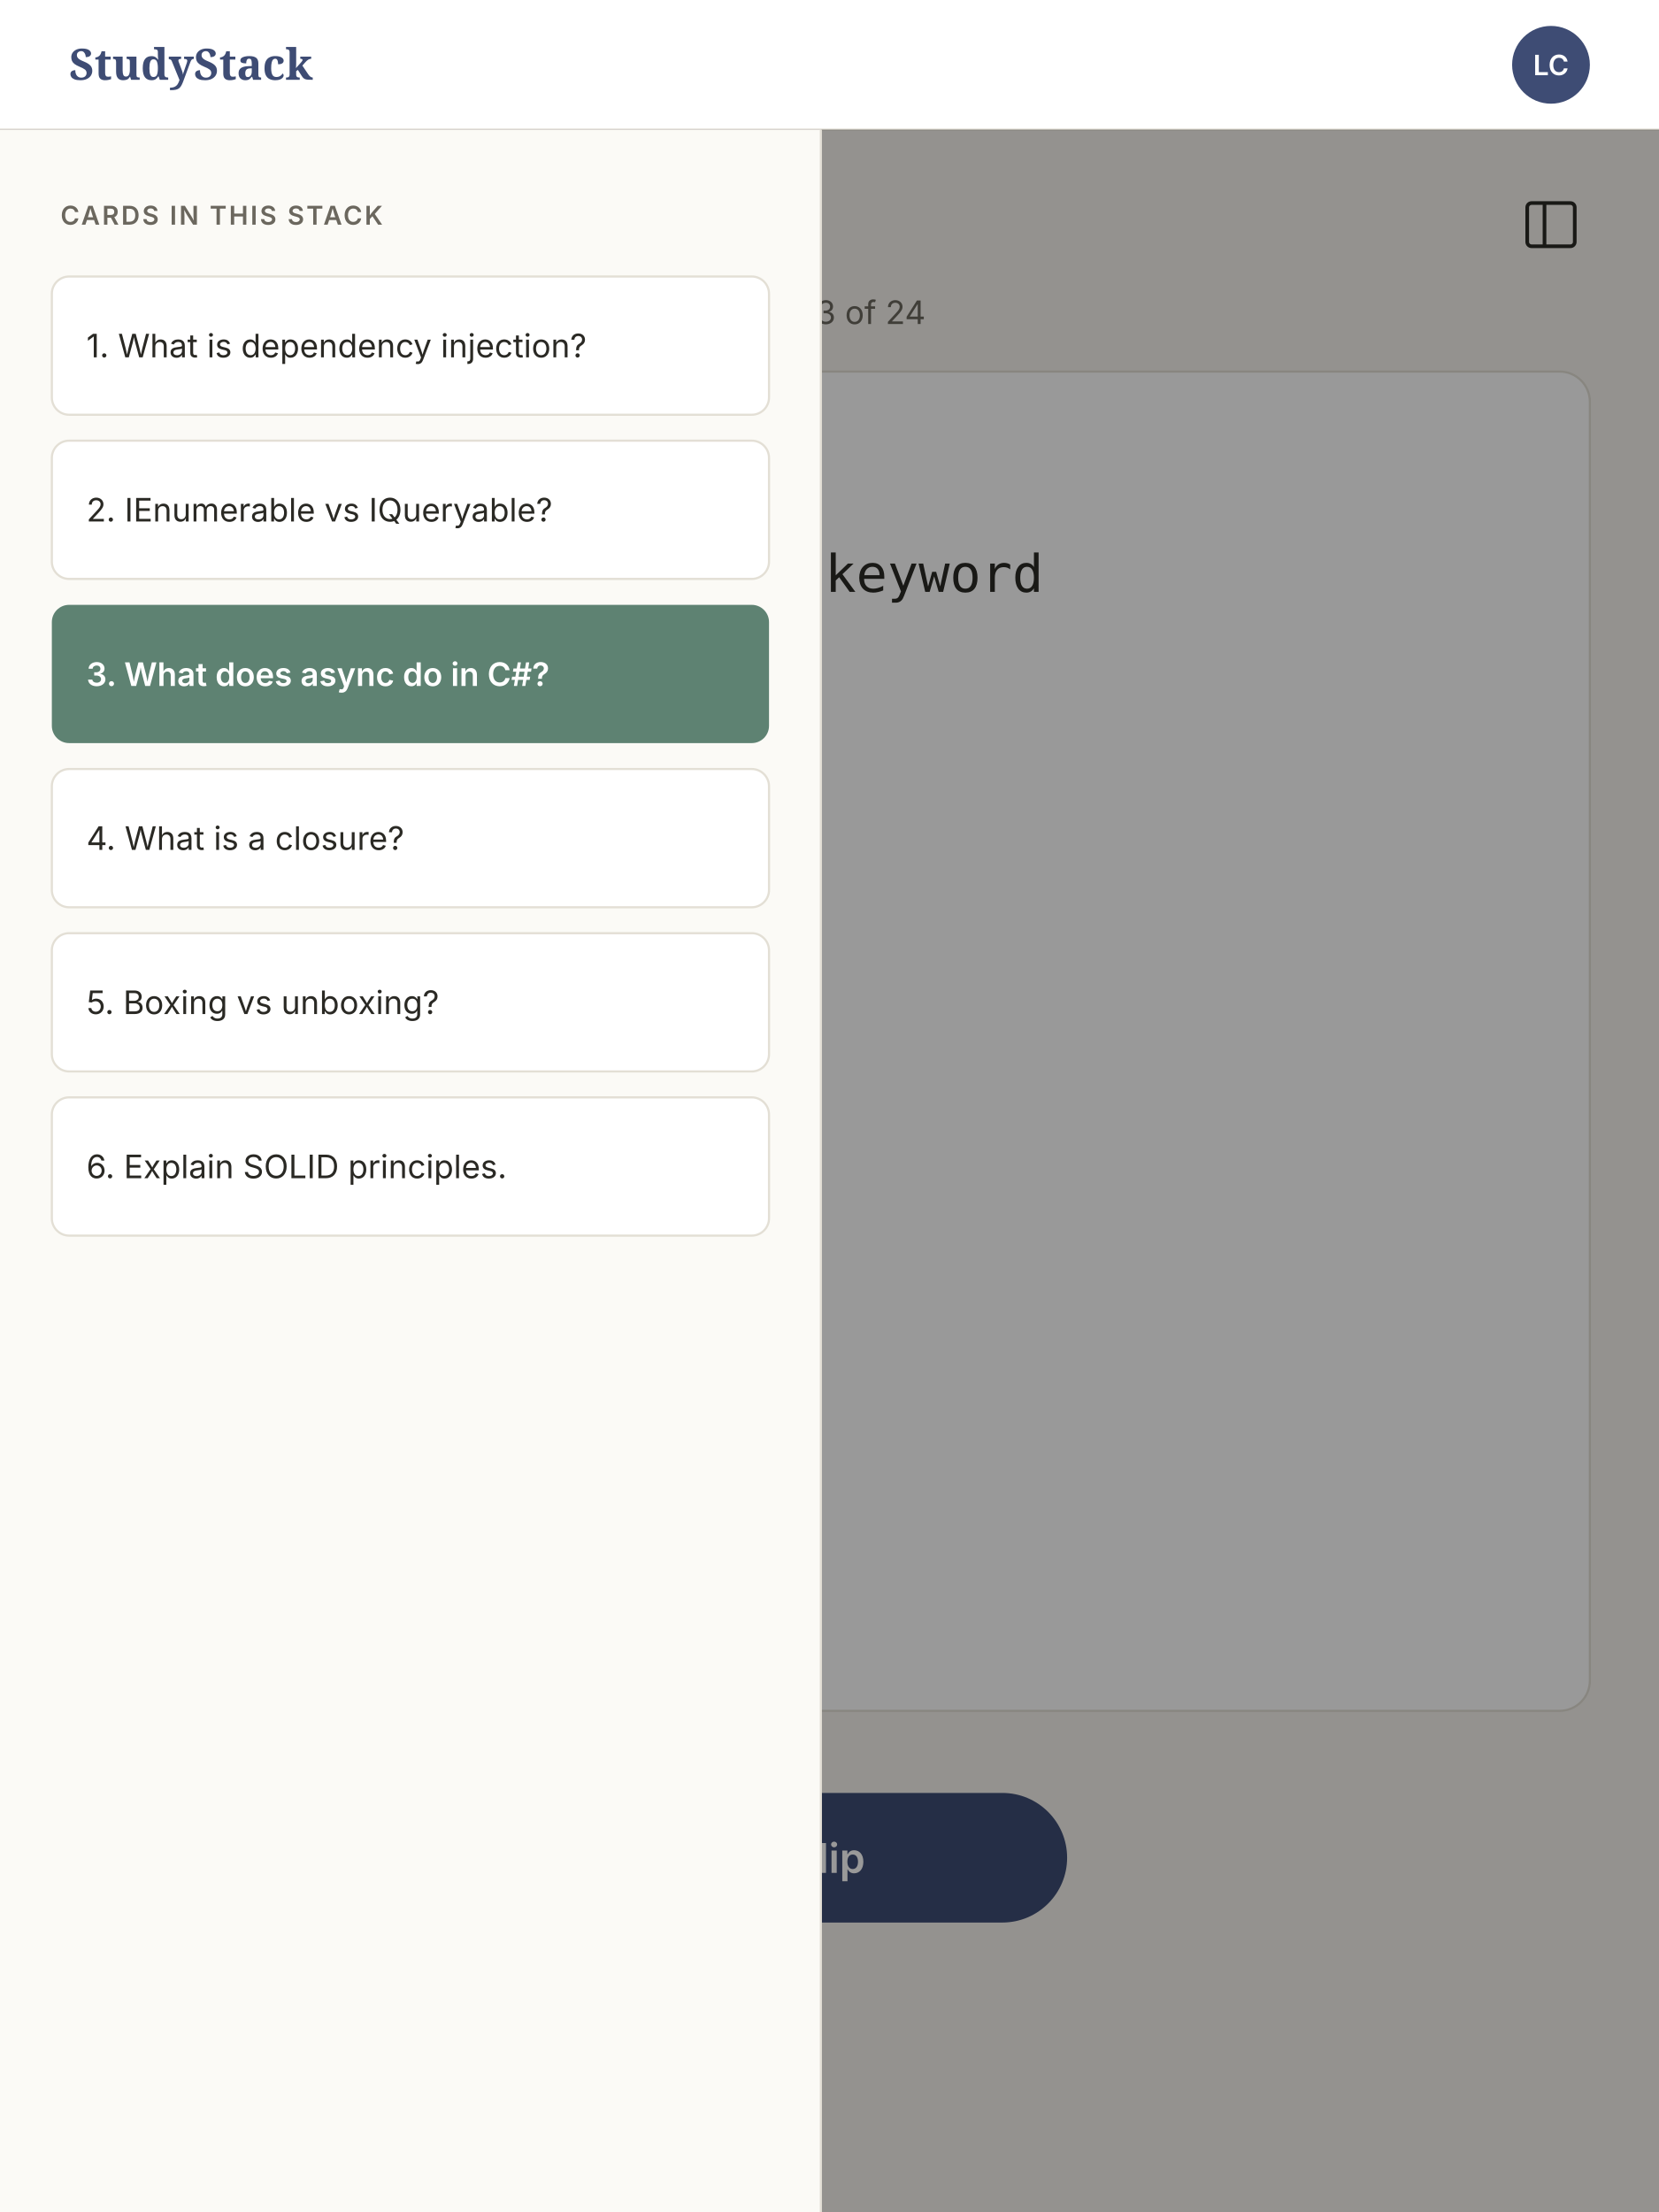
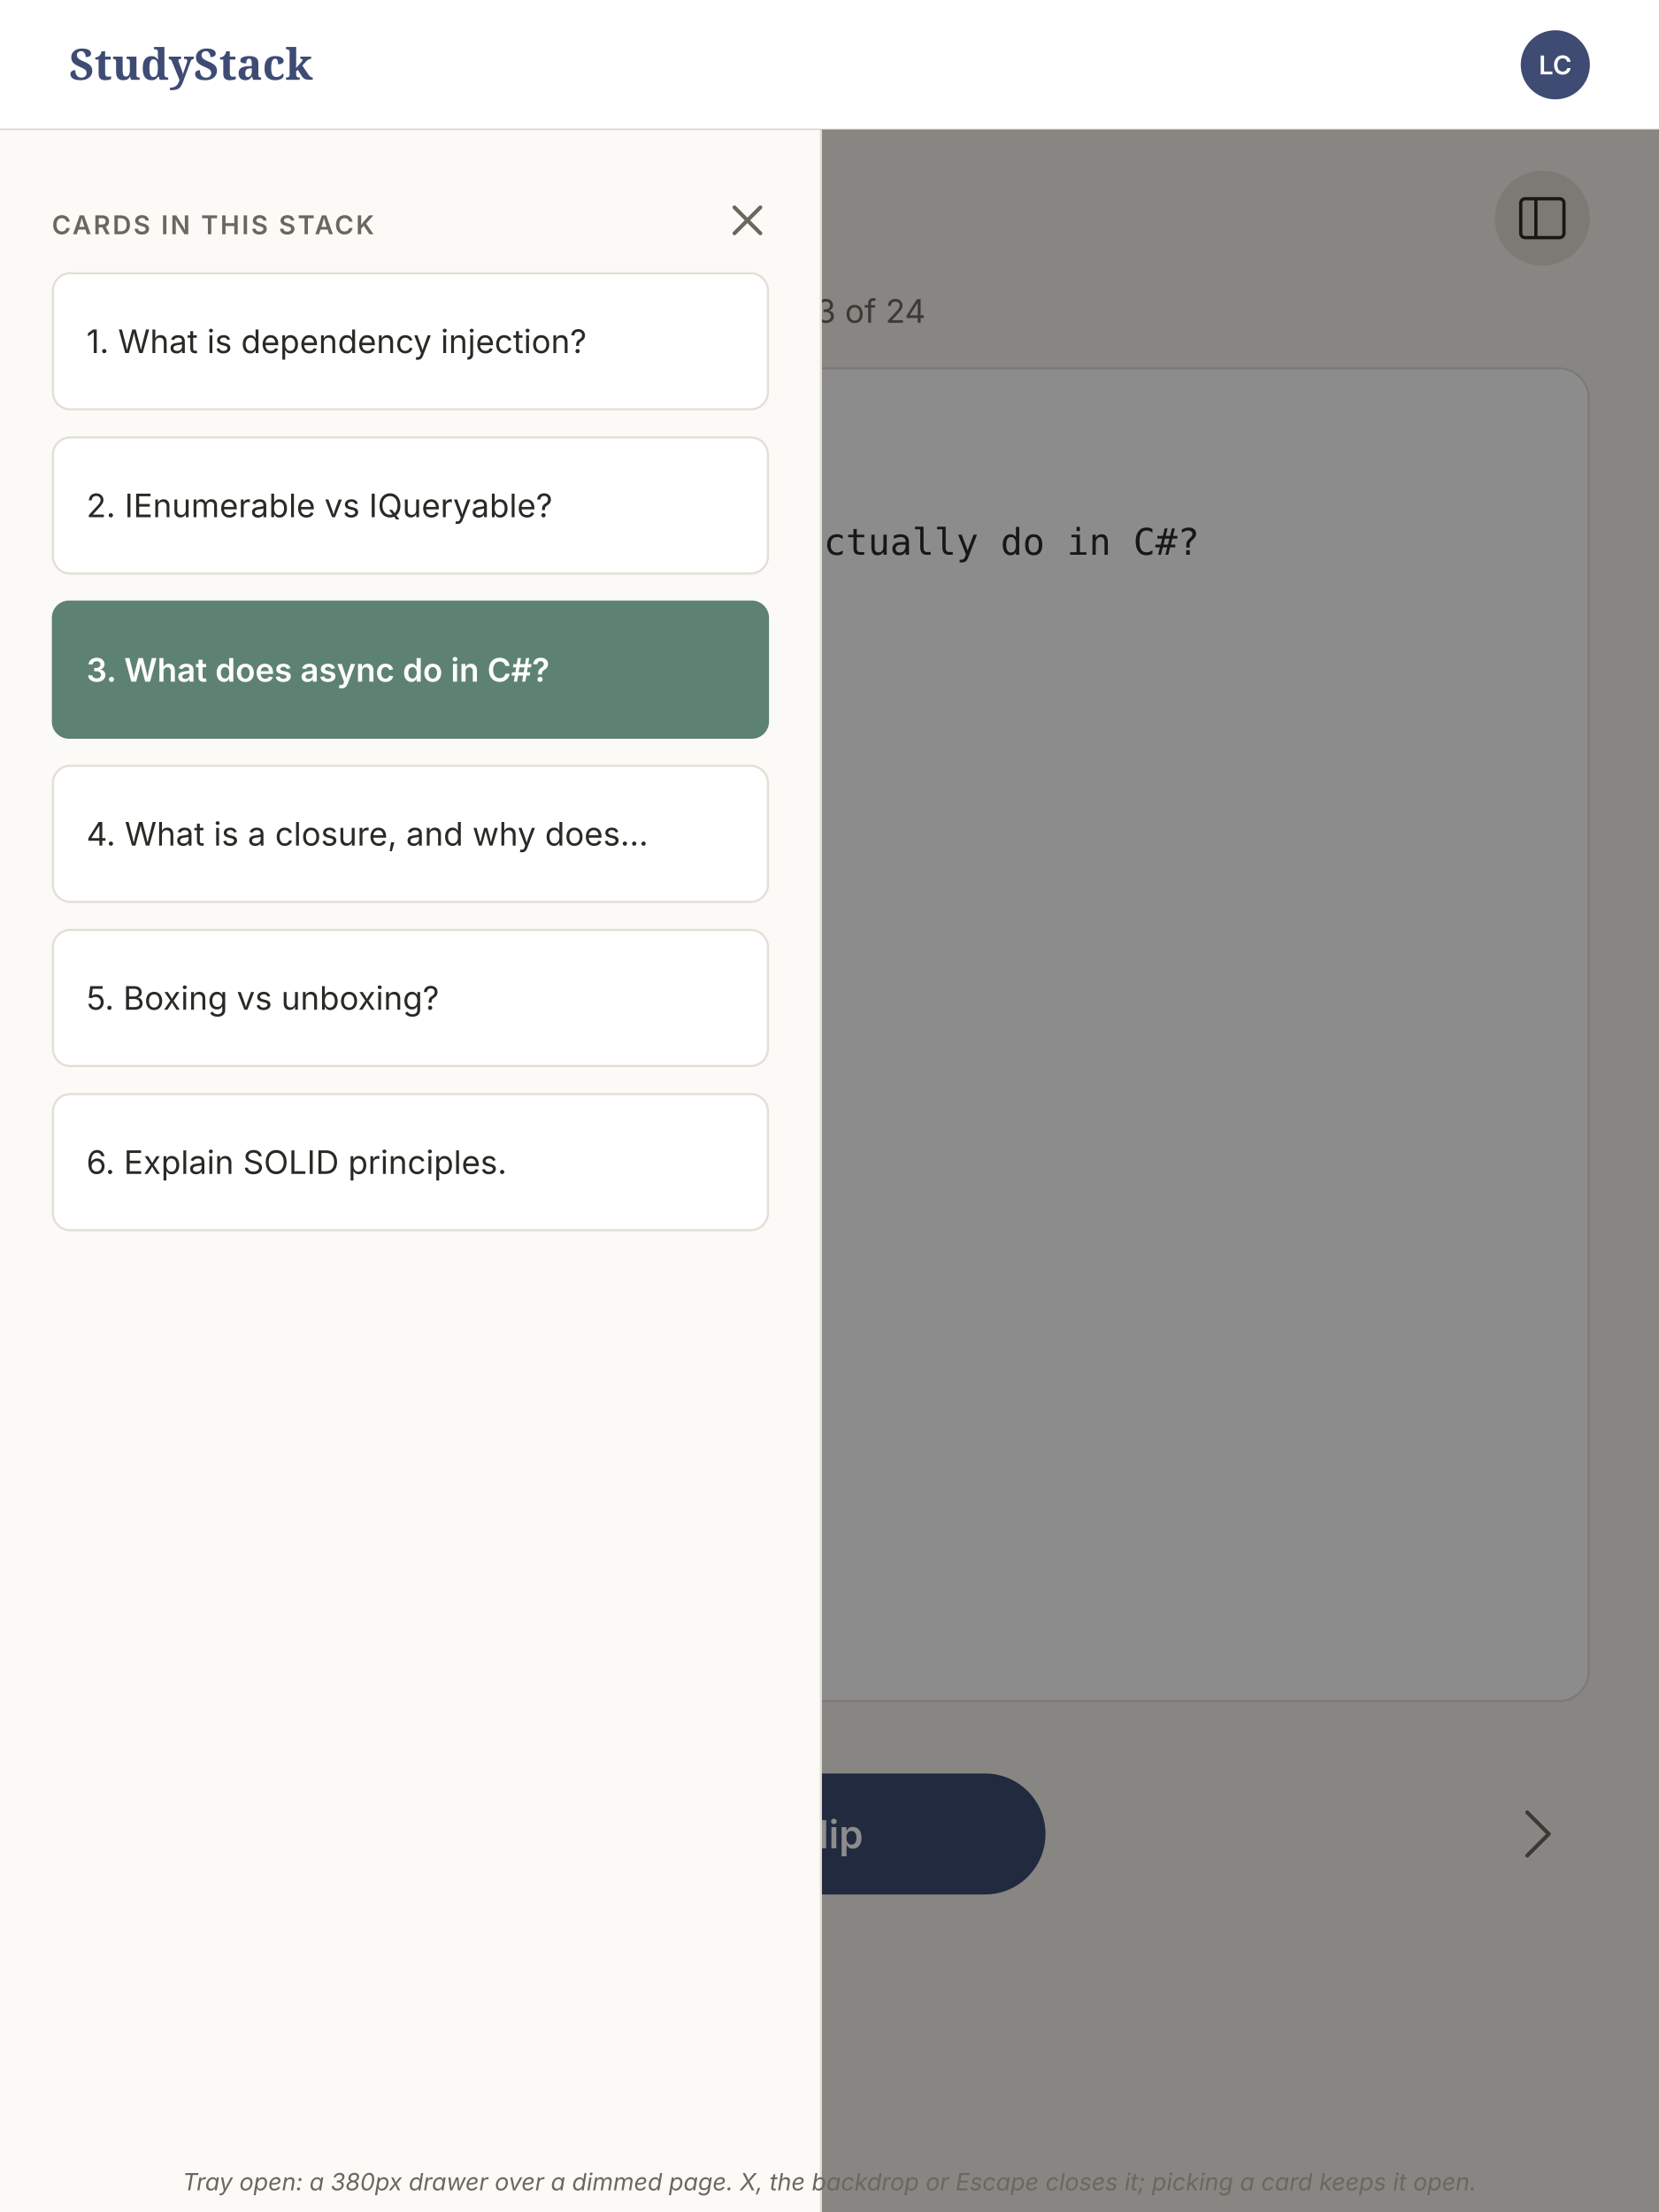
<svg xmlns="http://www.w3.org/2000/svg" width="768" height="1024" viewBox="0 0 768 1024">
  <rect width="768" height="1024" fill="#F6F4EF" />
  <rect x="0" y="0" width="768" height="60" fill="#FFFFFF" />
  <line x1="0" y1="60" x2="768" y2="60" stroke="#E3DFD5" />
-   <text x="32" y="30" dominant-baseline="middle" font-family="'Source Serif 4', Georgia, serif" font-size="20" font-weight="600" fill="#3E4C74">StudyStack</text>
-   <circle cx="718" cy="30" r="18" fill="#3E4C74" />
-   <text x="718" y="30" text-anchor="middle" dominant-baseline="middle" font-family="'Inter', sans-serif" font-size="13" font-weight="600" fill="#FFFFFF">LC</text>
-   <path d="M44,96 L34,106 L44,116" fill="none" stroke="#2A2924" stroke-width="2.4" stroke-linecap="round" stroke-linejoin="round" />
-   <text x="60" y="112" font-family="'Source Serif 4', Georgia, serif" font-size="26" font-weight="600" fill="#2A2924">C# Fundamentals</text>
-   <g transform="translate(718,104)">
-     <rect x="-11" y="-10" width="22" height="20" rx="2" fill="none" stroke="#2A2924" stroke-width="1.7" />
-     <line x1="-3" y1="-10" x2="-3" y2="10" stroke="#2A2924" stroke-width="1.7" />
+   <text x="32" y="30.0" dominant-baseline="middle" font-family="'Source Serif 4', Georgia, serif" font-size="20" font-weight="600" fill="#3E4C74">StudyStack</text>
+   <circle cx="720" cy="30.0" r="16" fill="#3E4C74" />
+   <text x="720" y="30.0" dominant-baseline="middle" font-family="'Inter', sans-serif" font-size="12" font-weight="600" text-anchor="middle" fill="#FFFFFF">LC</text>
+   <path d="M46.0,93 L38.0,101 L46.0,109" fill="none" stroke="#2A2924" stroke-width="2" stroke-linecap="round" stroke-linejoin="round" />
+   <text x="61" y="102" dominant-baseline="middle" font-family="'Source Serif 4', Georgia, serif" font-size="28" font-weight="600" fill="#2A2924">C# Fundamentals</text>
+   <circle cx="714" cy="101" r="22" fill="#E3DFD5" />
+   <g transform="translate(714,101)">
+     <rect x="-10.0" y="-9.0" width="20.0" height="18.0" rx="2" fill="none" stroke="#2A2924" stroke-width="1.5" />
+     <line x1="-3.0" y1="-9.0" x2="-3.0" y2="9.0" stroke="#2A2924" stroke-width="1.5" />
  </g>
-   <text x="384" y="150" text-anchor="middle" font-family="'Inter', sans-serif" font-size="15" fill="#6B675E">Card 3 of 24</text>
-   <rect x="32" y="172" width="704" height="620" rx="14" fill="#FFFFFF" stroke="#E3DFD5" />
-   <text x="64" y="216" font-family="'Inter', sans-serif" font-size="12" font-weight="600" letter-spacing="1" fill="#6B675E">QUESTION</text>
-   <text x="64" y="274" font-family="'JetBrains Mono', monospace" font-size="24" fill="#2A2924">
-     <tspan x="64" dy="0">What does the `async` keyword</tspan>
-     <tspan x="64" dy="40">actually do in C#?</tspan>
-   </text>
-   <text x="64" y="764" font-family="'Inter', sans-serif" font-size="14" fill="#6B675E">Tap Flip to reveal the answer</text>
-   <rect x="274" y="830" width="220" height="60" rx="30" fill="#3E4C74" />
-   <text x="384" y="860" text-anchor="middle" dominant-baseline="middle" font-family="'Inter', sans-serif" font-size="19" font-weight="600" fill="#FFFFFF">Flip</text>
-   <rect x="0" y="60" width="768" height="964" fill="#000000" opacity="0.4" />
+   <text x="384.0" y="144" dominant-baseline="middle" font-family="'Inter', sans-serif" font-size="15" text-anchor="middle" fill="#6B675E">Card 3 of 24</text>
+   <rect x="32.5" y="170.5" width="703" height="617" rx="14" fill="#FFFFFF" stroke="#E3DFD5" />
+   <text x="64" y="208" dominant-baseline="middle" font-family="'Inter', sans-serif" font-size="12" font-weight="600" fill="#6B675E" letter-spacing="1">QUESTION</text>
+   <text x="64" y="252" dominant-baseline="middle" font-family="'JetBrains Mono', monospace" font-size="17" fill="#2A2924">What does the `async` keyword actually do in C#?</text>
+   <text x="64" y="758" dominant-baseline="middle" font-family="'Inter', sans-serif" font-size="14" fill="#6B675E">Tap Flip to reveal the answer</text>
+   <path d="M61.0,839 L51.0,849 L61.0,859" fill="none" stroke="#6B675E" stroke-width="1.8" stroke-linecap="round" stroke-linejoin="round" />
+   <rect x="284.0" y="821.0" width="200" height="56" rx="28.0" fill="#3E4C74" />
+   <text x="384.0" y="849" dominant-baseline="middle" font-family="'Inter', sans-serif" font-size="18" font-weight="600" text-anchor="middle" fill="#FFFFFF">Flip</text>
+   <path d="M707.0,839 L717.0,849 L707.0,859" fill="none" stroke="#6B675E" stroke-width="1.8" stroke-linecap="round" stroke-linejoin="round" />
+   <rect x="0" y="60" width="768" height="964" fill="#000000" opacity="0.45" />
  <rect x="0" y="60" width="380" height="964" fill="#FBFAF6" />
  <line x1="380" y1="60" x2="380" y2="1024" stroke="#E3DFD5" />
-   <text x="28" y="104" font-family="'Inter', sans-serif" font-size="12" font-weight="600" letter-spacing="1" fill="#6B675E">CARDS IN THIS STACK</text>
-   <rect x="24" y="128" width="332" height="64" rx="8" fill="#FFFFFF" stroke="#E3DFD5" />
-   <text x="40" y="160" dominant-baseline="middle" font-family="'Inter', sans-serif" font-size="15" fill="#2A2924">1. What is dependency injection?</text>
-   <rect x="24" y="204" width="332" height="64" rx="8" fill="#FFFFFF" stroke="#E3DFD5" />
-   <text x="40" y="236" dominant-baseline="middle" font-family="'Inter', sans-serif" font-size="15" fill="#2A2924">2. IEnumerable vs IQueryable?</text>
-   <rect x="24" y="280" width="332" height="64" rx="8" fill="#5E8272" />
-   <text x="40" y="312" dominant-baseline="middle" font-family="'Inter', sans-serif" font-size="15" font-weight="600" fill="#FFFFFF">3. What does async do in C#?</text>
-   <rect x="24" y="356" width="332" height="64" rx="8" fill="#FFFFFF" stroke="#E3DFD5" />
-   <text x="40" y="388" dominant-baseline="middle" font-family="'Inter', sans-serif" font-size="15" fill="#2A2924">4. What is a closure?</text>
-   <rect x="24" y="432" width="332" height="64" rx="8" fill="#FFFFFF" stroke="#E3DFD5" />
-   <text x="40" y="464" dominant-baseline="middle" font-family="'Inter', sans-serif" font-size="15" fill="#2A2924">5. Boxing vs unboxing?</text>
-   <rect x="24" y="508" width="332" height="64" rx="8" fill="#FFFFFF" stroke="#E3DFD5" />
-   <text x="40" y="540" dominant-baseline="middle" font-family="'Inter', sans-serif" font-size="15" fill="#2A2924">6. Explain SOLID principles.</text>
+   <text x="24" y="104" dominant-baseline="middle" font-family="'Inter', sans-serif" font-size="12" font-weight="600" fill="#6B675E" letter-spacing="1">CARDS IN THIS STACK</text>
+   <rect x="24.5" y="126.5" width="331" height="63" rx="8" fill="#FFFFFF" stroke="#E3DFD5" />
+   <text x="40" y="158.0" dominant-baseline="middle" font-family="'Inter', sans-serif" font-size="15" fill="#2A2924">1. What is dependency injection?</text>
+   <rect x="24.5" y="202.5" width="331" height="63" rx="8" fill="#FFFFFF" stroke="#E3DFD5" />
+   <text x="40" y="234.0" dominant-baseline="middle" font-family="'Inter', sans-serif" font-size="15" fill="#2A2924">2. IEnumerable vs IQueryable?</text>
+   <rect x="24" y="278" width="332" height="64" rx="8" fill="#5E8272" />
+   <text x="40" y="310.0" dominant-baseline="middle" font-family="'Inter', sans-serif" font-size="15" font-weight="600" fill="#FFFFFF">3. What does async do in C#?</text>
+   <rect x="24.5" y="354.5" width="331" height="63" rx="8" fill="#FFFFFF" stroke="#E3DFD5" />
+   <text x="40" y="386.0" dominant-baseline="middle" font-family="'Inter', sans-serif" font-size="15" fill="#2A2924">4. What is a closure, and why does...</text>
+   <rect x="24.5" y="430.5" width="331" height="63" rx="8" fill="#FFFFFF" stroke="#E3DFD5" />
+   <text x="40" y="462.0" dominant-baseline="middle" font-family="'Inter', sans-serif" font-size="15" fill="#2A2924">5. Boxing vs unboxing?</text>
+   <rect x="24.5" y="506.5" width="331" height="63" rx="8" fill="#FFFFFF" stroke="#E3DFD5" />
+   <text x="40" y="538.0" dominant-baseline="middle" font-family="'Inter', sans-serif" font-size="15" fill="#2A2924">6. Explain SOLID principles.</text>
+   <path d="M340,96 L352,108 M352,96 L340,108" stroke="#6B675E" stroke-width="1.8" stroke-linecap="round" />
+   <text x="384.0" y="1010" dominant-baseline="middle" font-family="'Inter', sans-serif" font-size="11" text-anchor="middle" fill="#6B675E" font-style="italic">Tray open: a 380px drawer over a dimmed page. X, the backdrop or Escape closes it; picking a card keeps it open.</text>
</svg>
